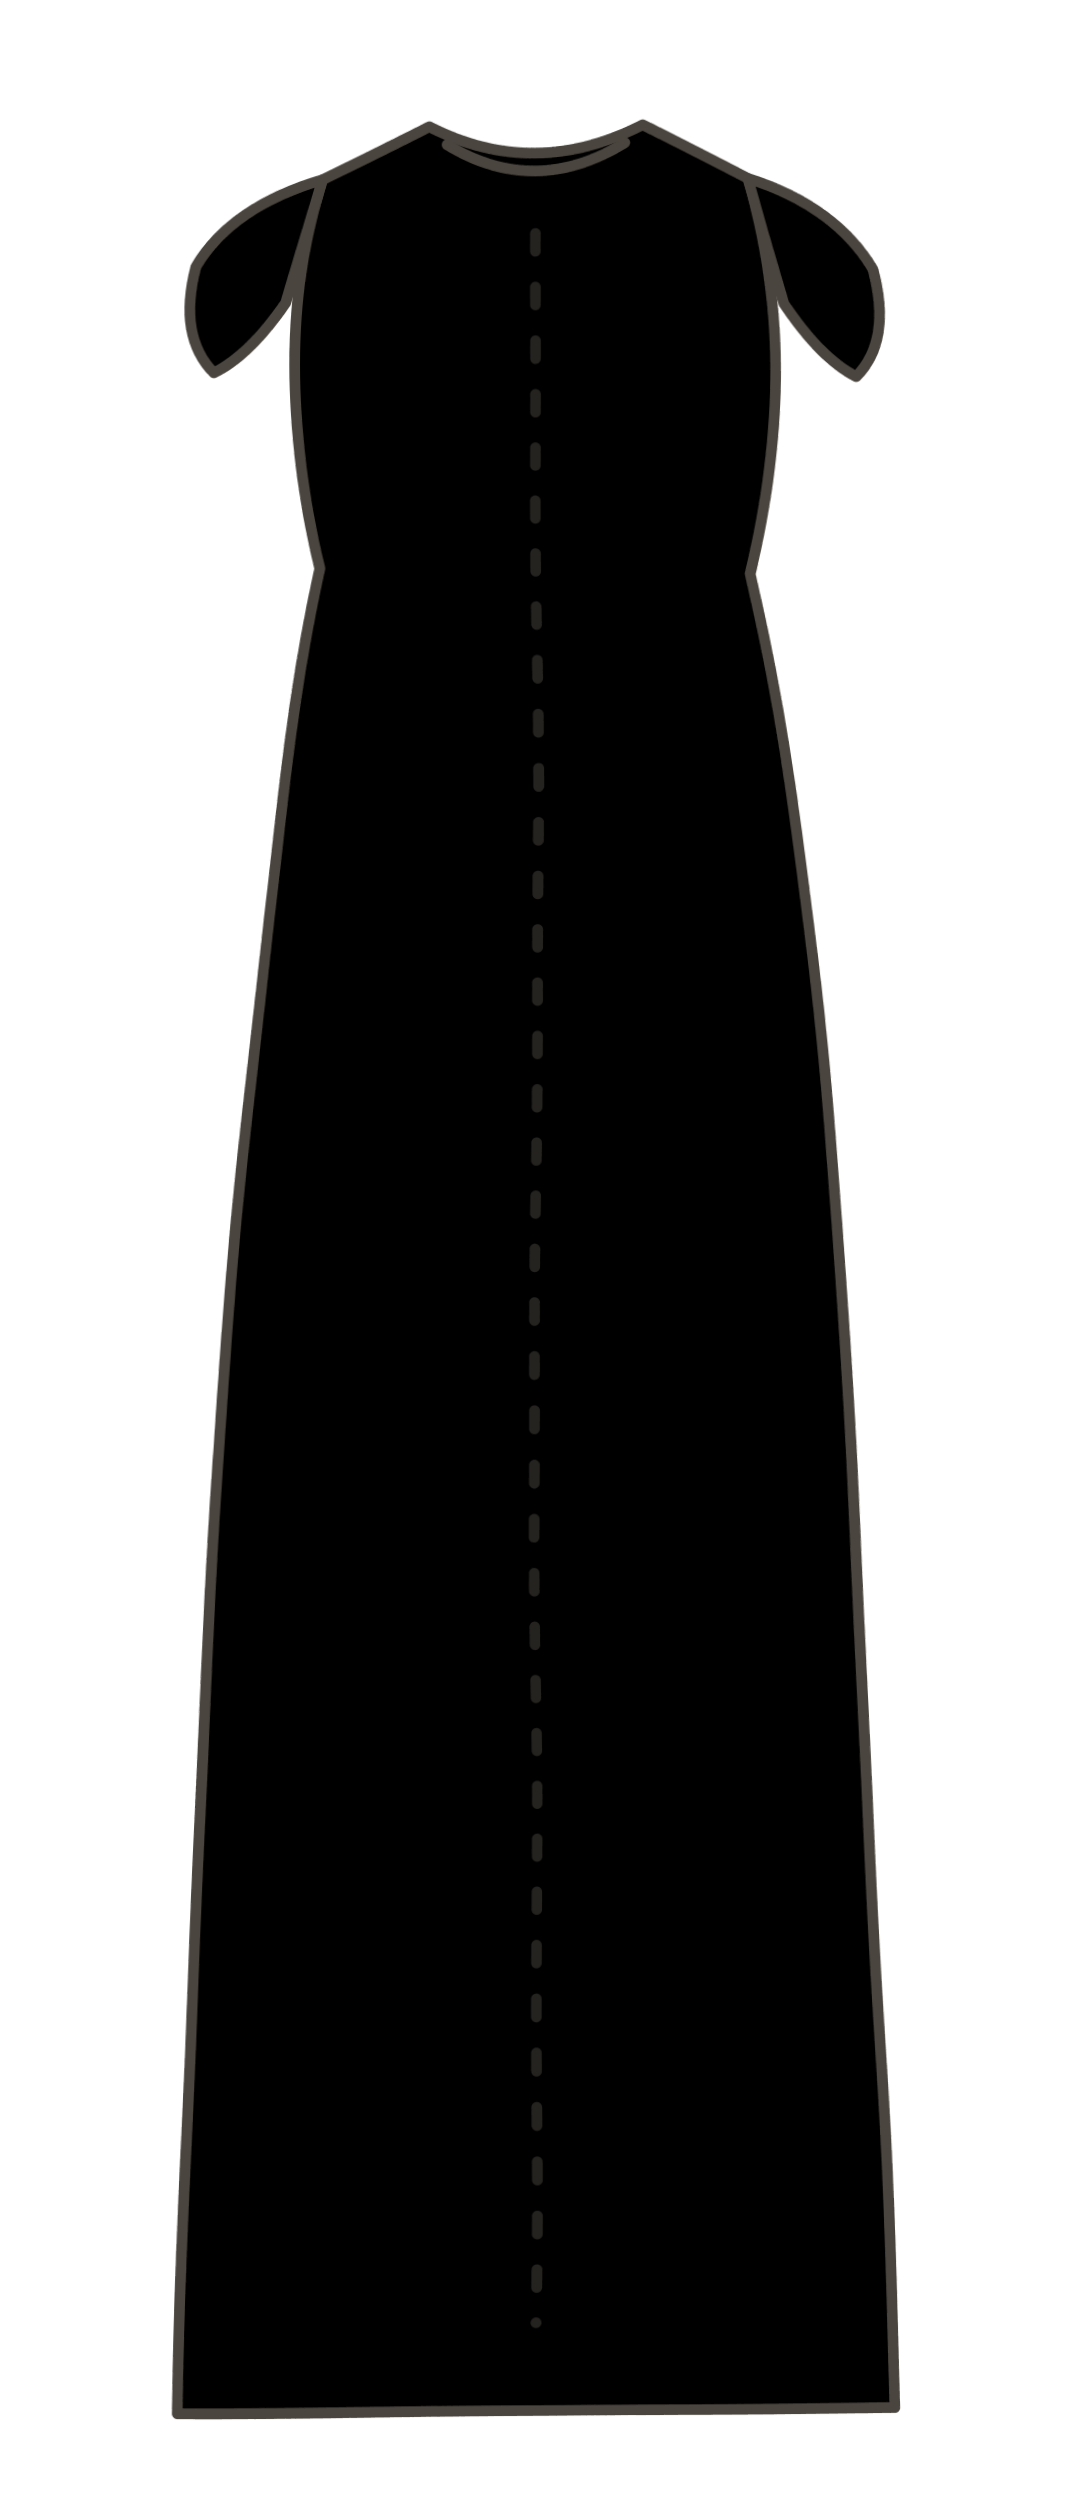
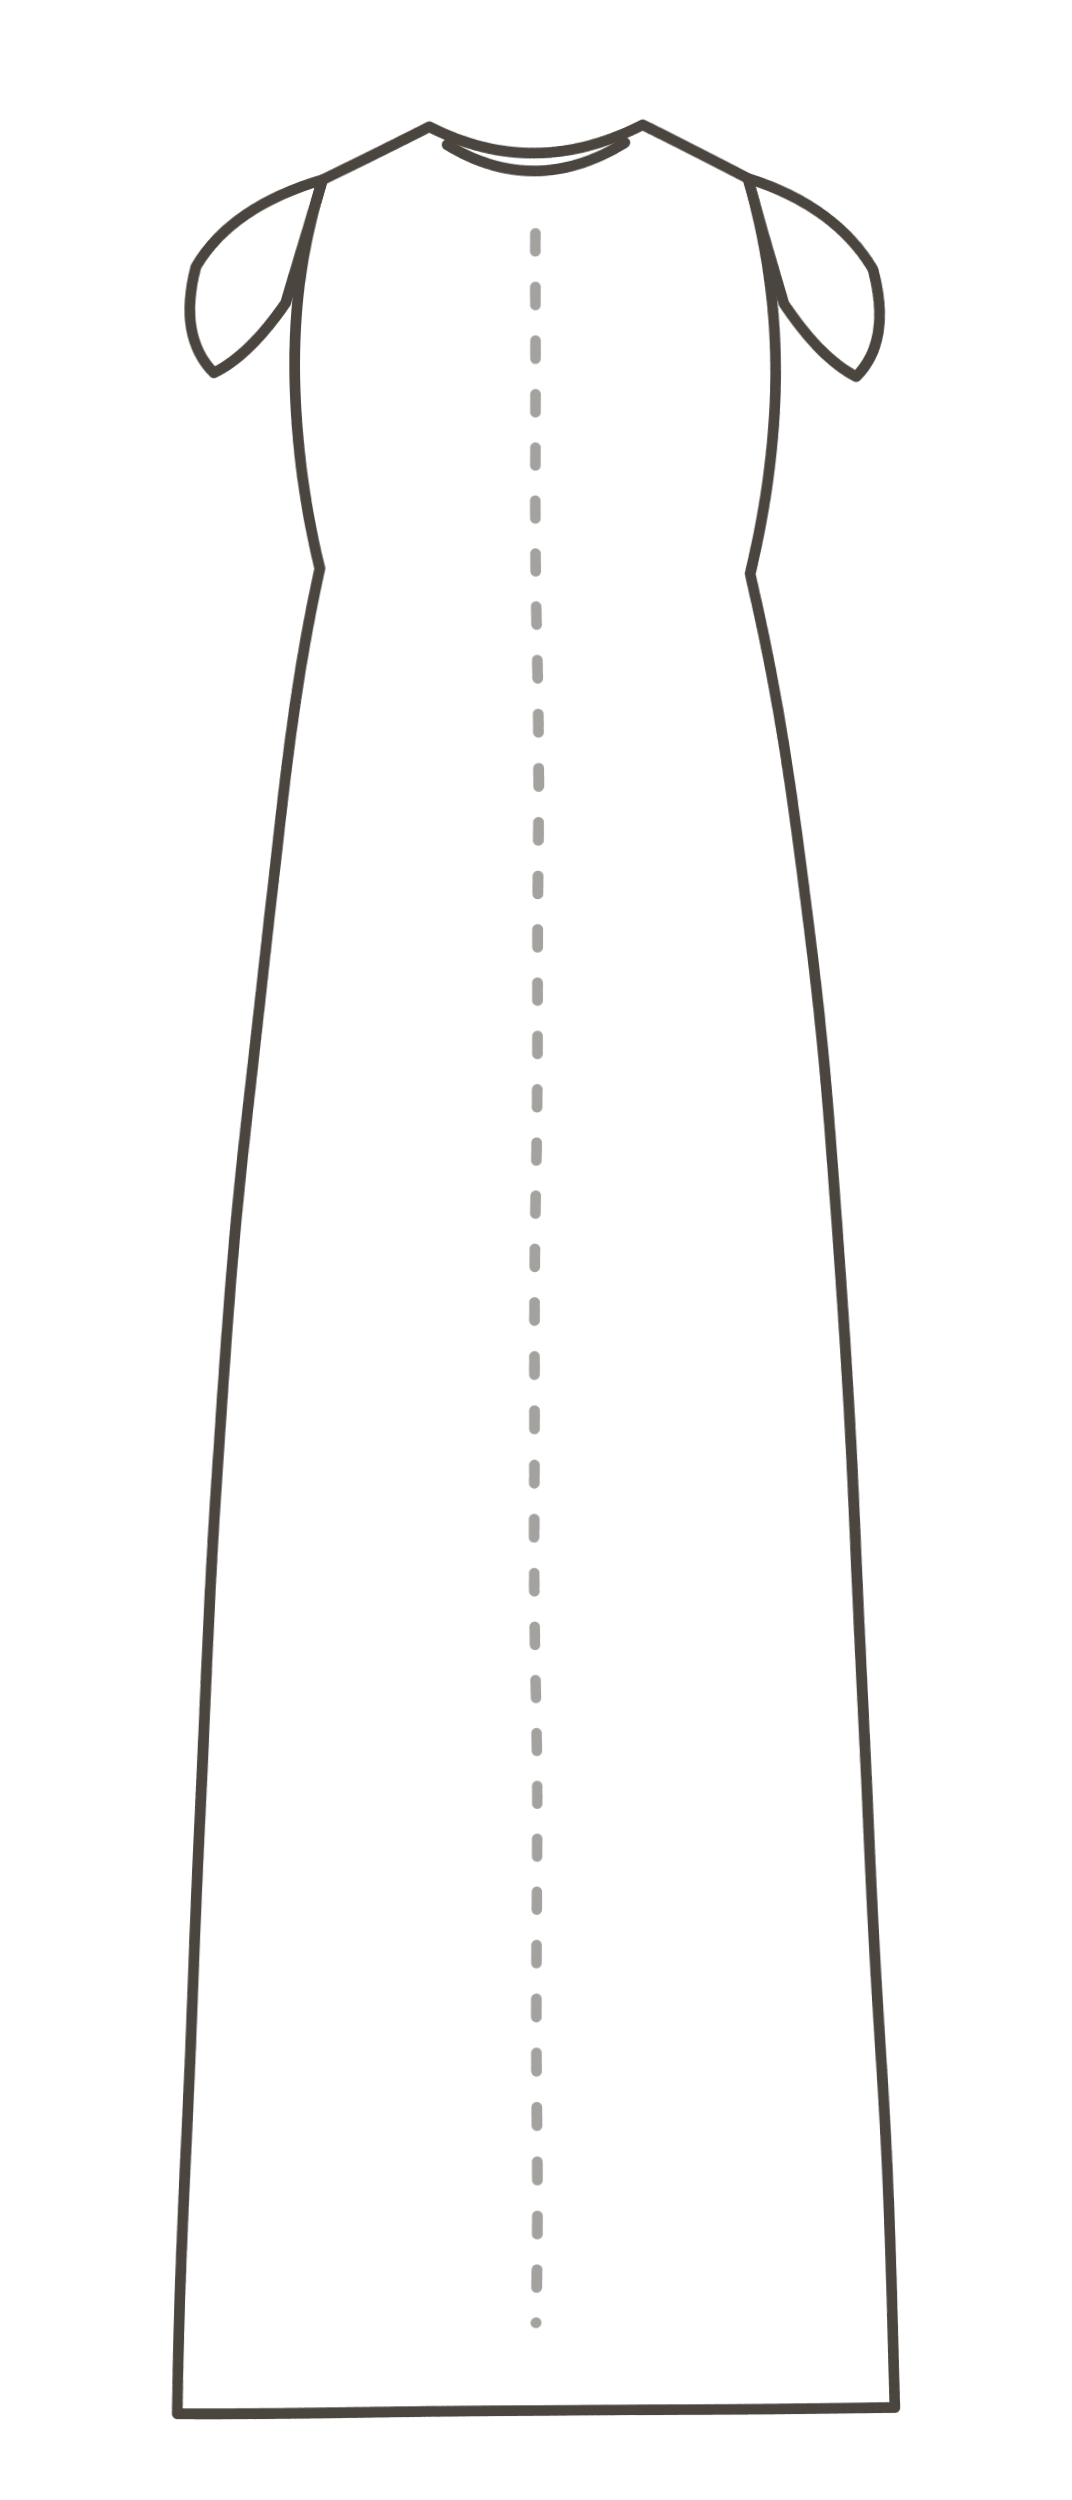
<svg xmlns="http://www.w3.org/2000/svg" viewBox="0 0 120 280">
  <defs>
    <filter id="j2" x="-20%" y="-20%" width="140%" height="140%">
      <feTurbulence type="fractalNoise" baseFrequency="0.015" numOctaves="2" seed="101" result="n" />
      <feDisplacementMap in="SourceGraphic" in2="n" scale="1.6" xChannelSelector="R" yChannelSelector="G" />
    </filter>
  </defs>
-   <g stroke="#4a453e" stroke-width="1.2" stroke-linejoin="round" stroke-linecap="round" filter="url(#j2)">
+   <g fill="none" stroke="#4a453e" stroke-width="1.2" stroke-linejoin="round" stroke-linecap="round" filter="url(#j2)">
    <path d="M48,14 Q60,20 72,14 L84,20 Q90,40 84,64 Q96,120 100,270 L20,270 Q24,120 36,64 Q30,40 36,20 Z" />
    <path d="M50,16 Q60,22 70,16" fill="none" />
    <path d="M36,20 Q26,23 22,30 Q20,38 24,42 Q28,40 32,34 L36,20 Z" />
    <path d="M84,20 Q94,23 98,30 Q100,38 96,42 Q92,40 88,34 L84,20 Z" />
    <path d="M60,26 L60,260" stroke-dasharray="2 4" opacity="0.5" fill="none" />
  </g>
</svg>
